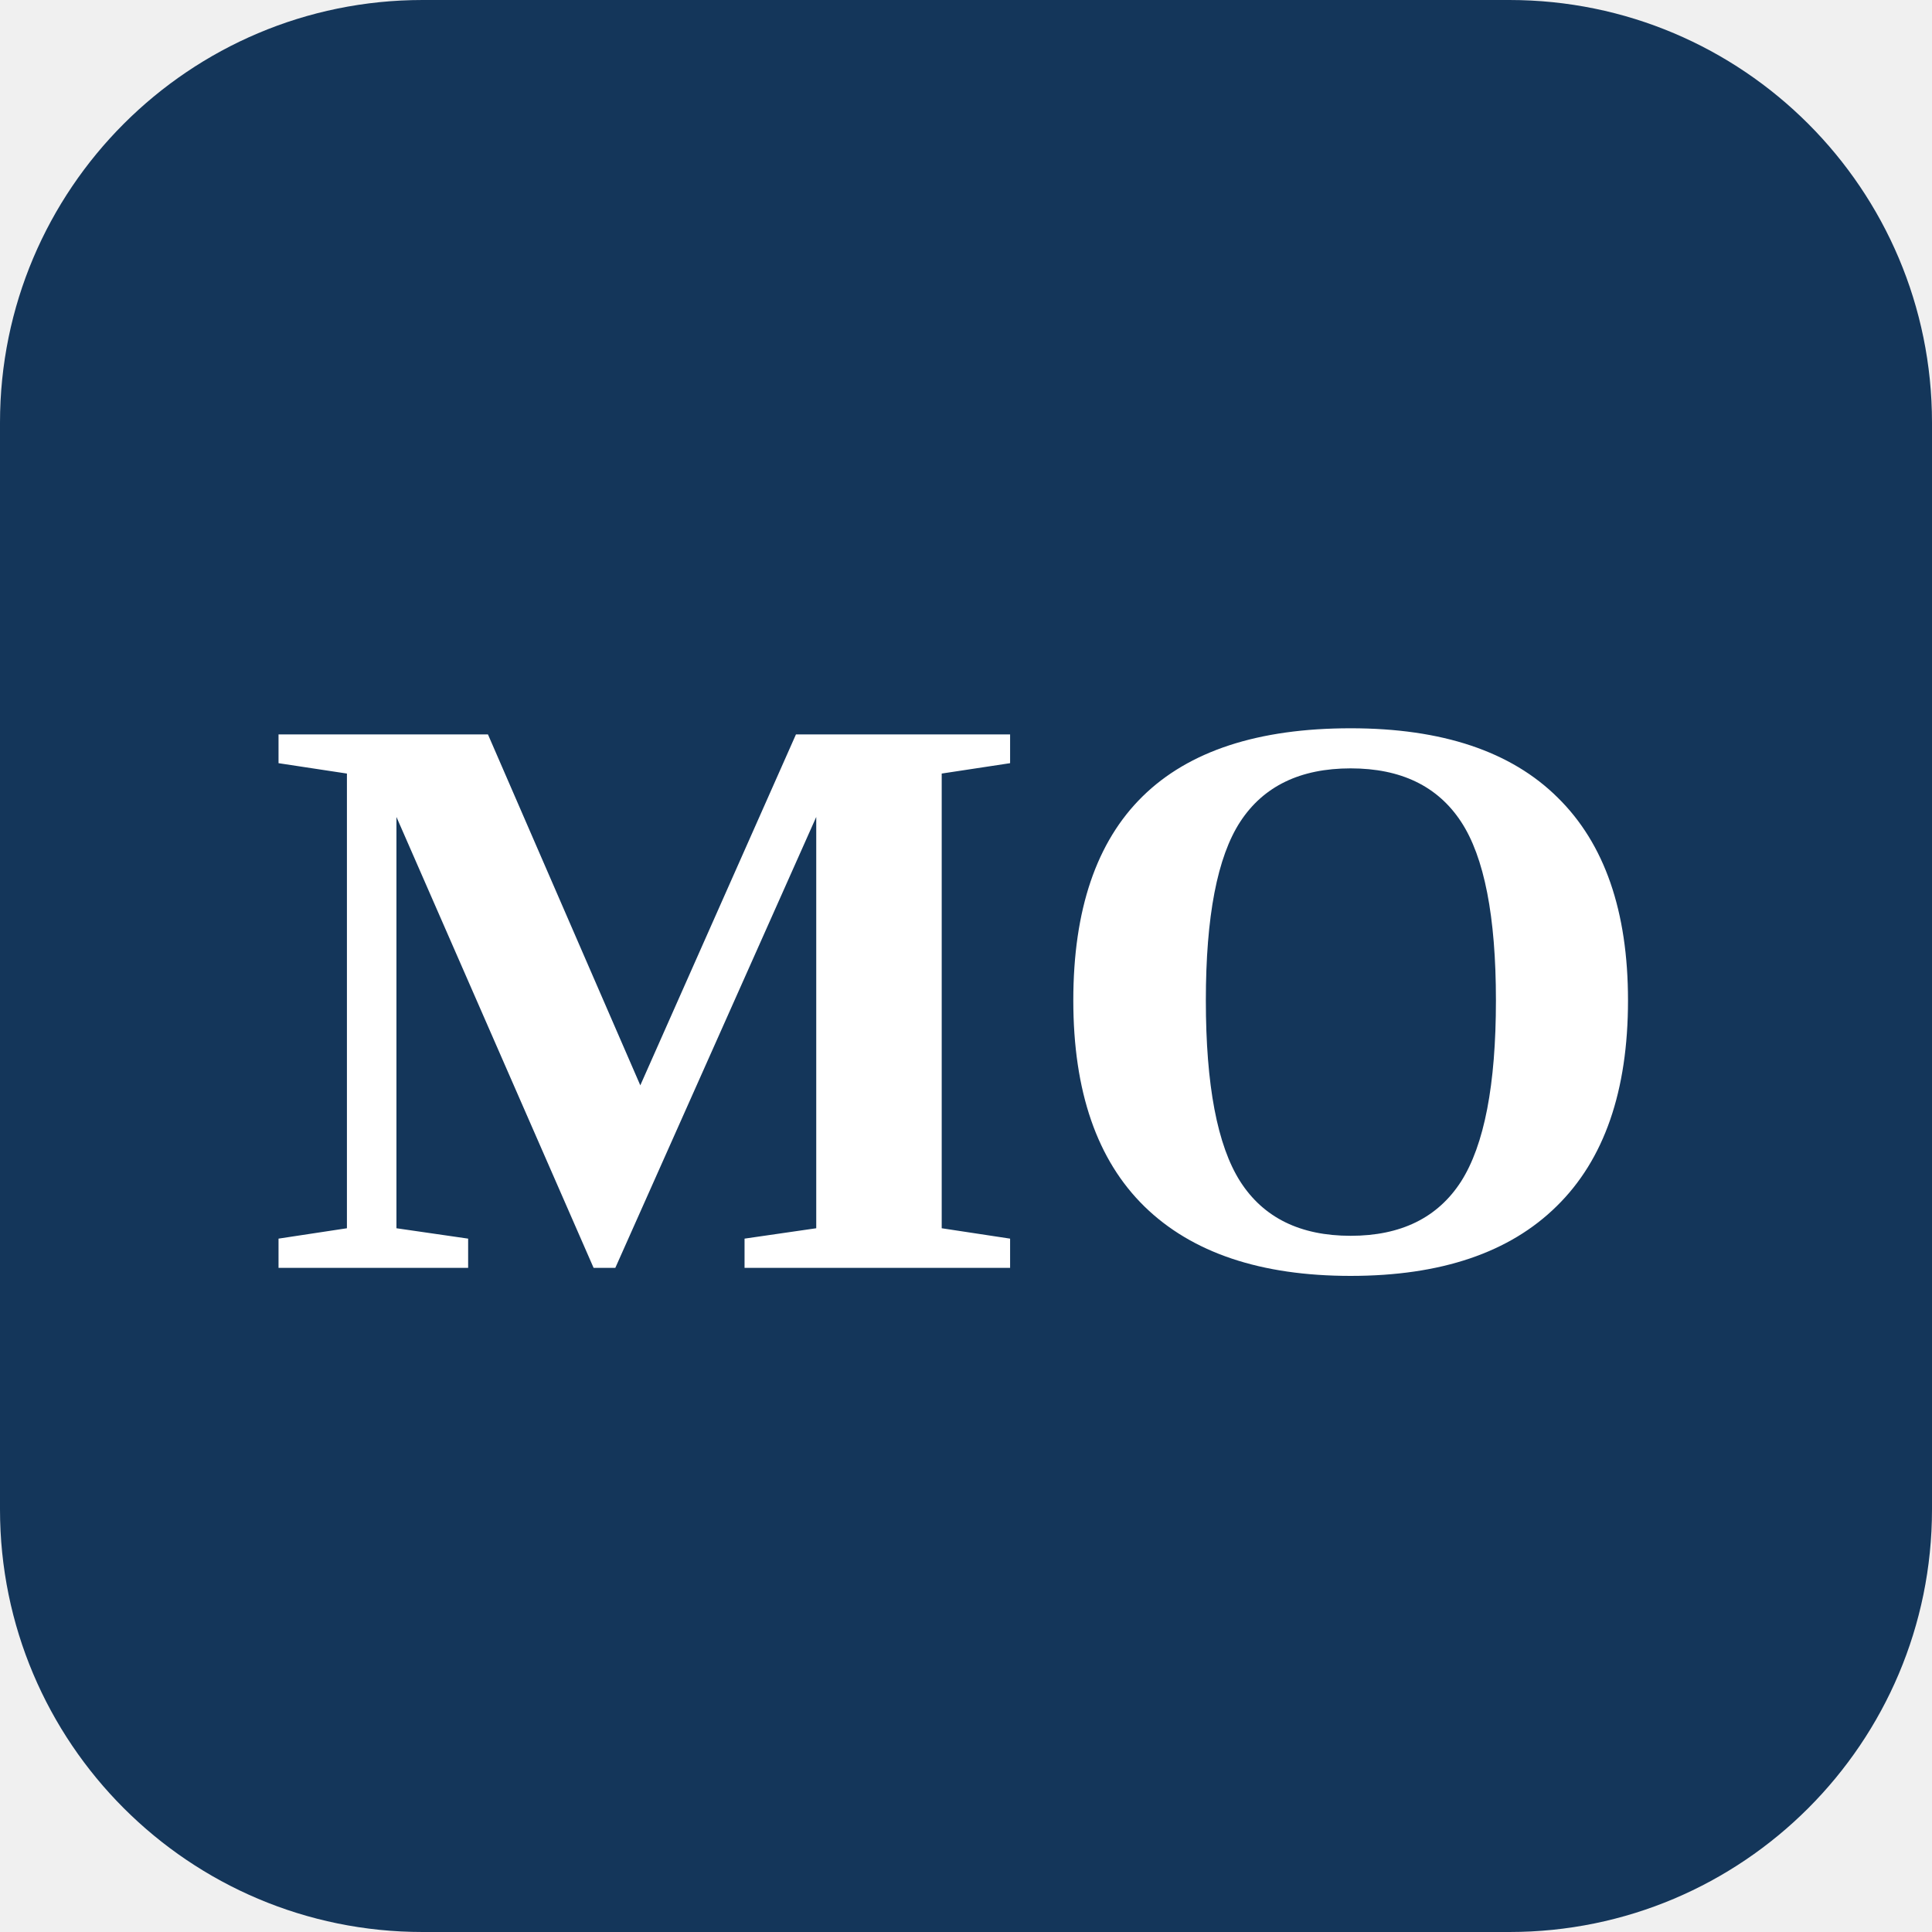
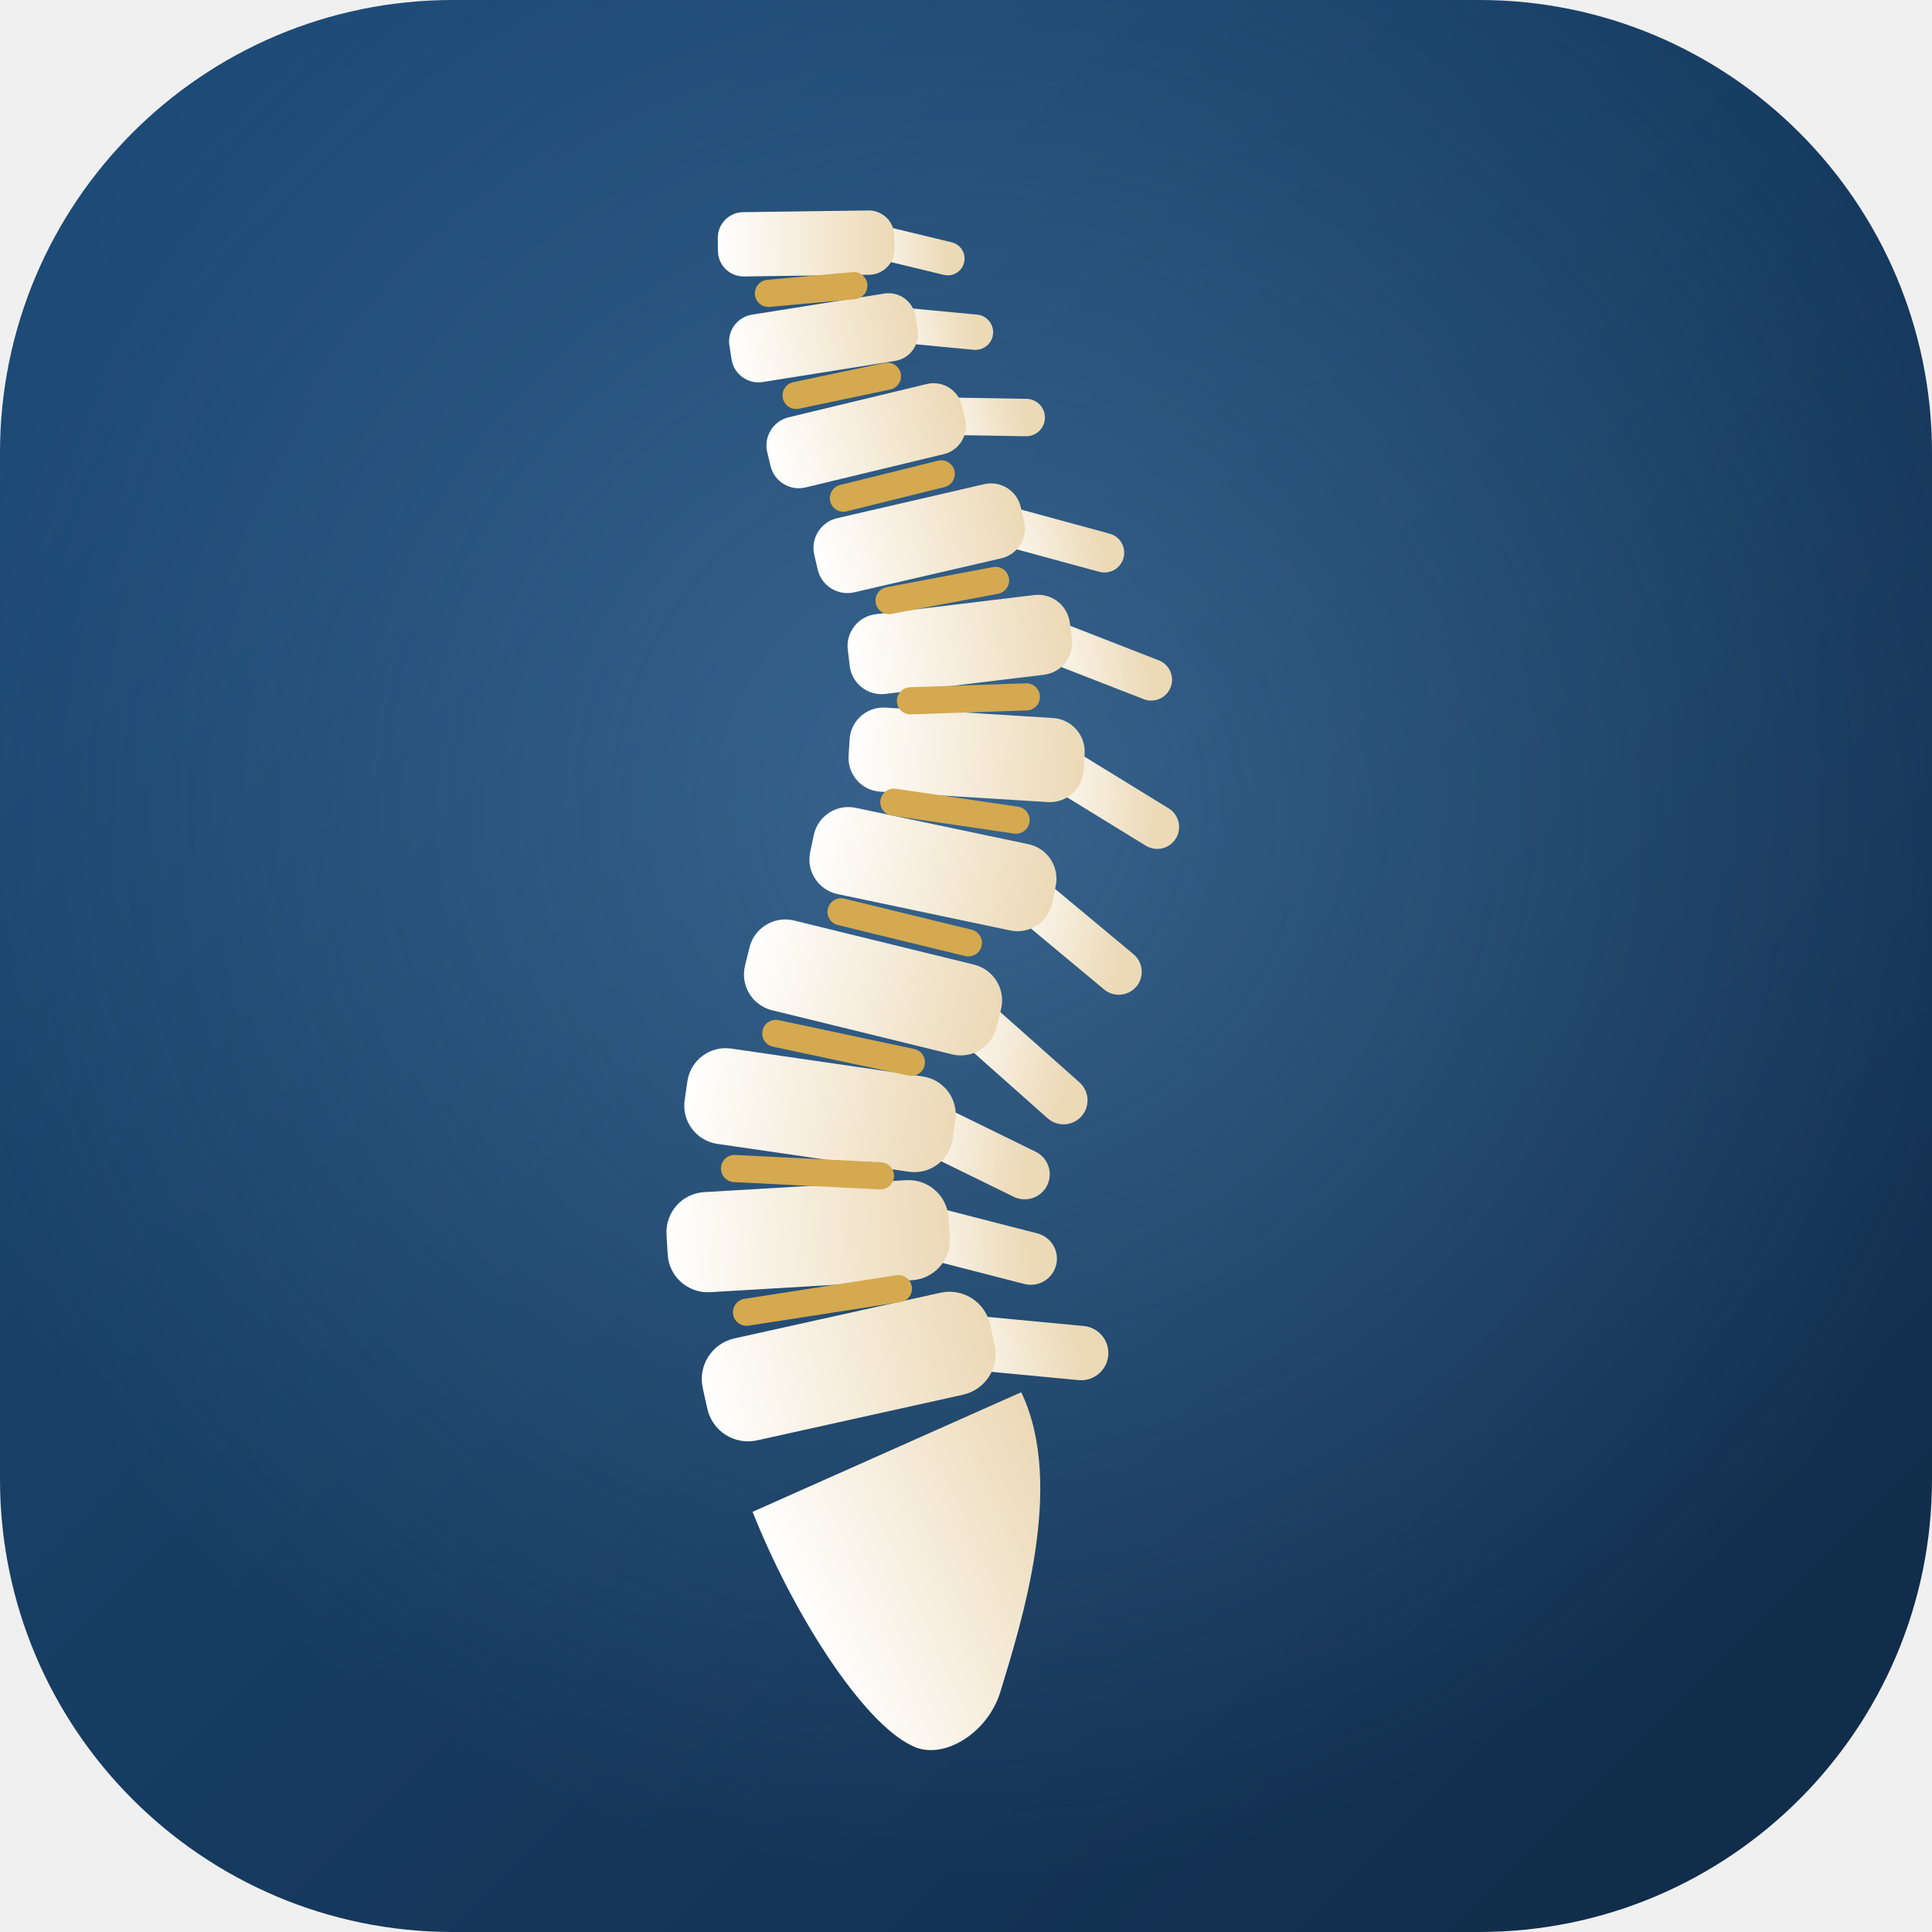
<svg xmlns="http://www.w3.org/2000/svg" viewBox="0 0 64 64">
-   <rect width="64" height="64" rx="14" fill="#14365a" />
-   <text x="32" y="42" text-anchor="middle" font-family="Georgia, 'Times New Roman', serif" font-size="27" font-weight="700" fill="#ffffff">MO</text>
+   <defs>
+     <linearGradient id="bg" x1="0" y1="0" x2="1" y2="1">
+       <stop offset="0" stop-color="#1e4d7a" />
+       <stop offset="1" stop-color="#0f2a47" />
+     </linearGradient>
+     <linearGradient id="bn" x1="0" y1="0" x2="1" y2="0">
+       <stop offset="0" stop-color="#ffffff" />
+       <stop offset="1" stop-color="#ecd9b6" />
+     </linearGradient>
+     <radialGradient id="gl" cx=".5" cy=".42" r=".55">
+       <stop offset="0" stop-color="#5f93c2" stop-opacity=".45" />
+       <stop offset="1" stop-color="#5f93c2" stop-opacity="0" />
+     </radialGradient>
+   </defs>
+   <rect width="64" height="64" rx="15" fill="url(#bg)" />
+   <rect width="64" height="64" rx="15" fill="url(#gl)" />
+   <g stroke="url(#bn)" stroke-linecap="round" fill="none">
+     <path transform="translate(26.7 8.06) rotate(-0.78)" d="M1.64 -0.21L4.69 0.57" stroke-width="1.11" />
+     <path transform="translate(27.28 11.19) rotate(-9.06)" d="M1.75 -0.23L5 0.61" stroke-width="1.17" />
+     <path transform="translate(28.69 14.44) rotate(-13.54)" d="M1.86 -0.24L5.3 0.65" stroke-width="1.24" />
+     <path transform="translate(30.45 17.83) rotate(-13.02)" d="M1.96 -0.25L5.87 1.85" stroke-width="1.31" />
+     <path transform="translate(31.79 21.35) rotate(-6.89)" d="M2.07 -0.27L6.16 1.92" stroke-width="1.38" />
+     <path transform="translate(32.02 25.01) rotate(3.55)" d="M2.18 -0.28L6.45 1.99" stroke-width="1.45" />
+     <path transform="translate(30.9 28.79) rotate(11.89)" d="M2.29 -0.29L6.73 2.06" stroke-width="1.52" />
+     <path transform="translate(28.92 32.71) rotate(13.77)" d="M2.4 -0.31L7.02 2.13" stroke-width="1.59" />
+     <path transform="translate(27.16 36.77) rotate(8.28)" d="M2.51 -0.32L7.02 1.13" stroke-width="1.66" />
+     <path transform="translate(26.77 40.95) rotate(-3.39)" d="M2.62 -0.33L7.32 1.18" stroke-width="1.73" />
+     <path transform="translate(28.11 45.27) rotate(-12.5)" d="M2.73 -0.35L7.62 1.23" stroke-width="1.8" />
+   </g>
+   <g fill="url(#bn)">
+     <rect transform="translate(26.7 8.06) rotate(-0.78)" x="-2.92" y="-1.06" width="5.85" height="2.13" rx="0.85" />
+     <rect transform="translate(27.28 11.19) rotate(-9.06)" x="-3.12" y="-1.13" width="6.24" height="2.26" rx="0.9" />
+     <rect transform="translate(28.69 14.44) rotate(-13.54)" x="-3.31" y="-1.2" width="6.63" height="2.39" rx="0.96" />
+     <rect transform="translate(30.45 17.83) rotate(-13.02)" x="-3.51" y="-1.26" width="7.02" height="2.52" rx="1.01" />
+     <rect transform="translate(31.79 21.35) rotate(-6.89)" x="-3.7" y="-1.33" width="7.41" height="2.66" rx="1.06" />
+     <rect transform="translate(32.02 25.01) rotate(3.55)" x="-3.9" y="-1.4" width="7.8" height="2.79" rx="1.12" />
+     <rect transform="translate(30.9 28.79) rotate(11.89)" x="-4.09" y="-1.46" width="8.19" height="2.92" rx="1.17" />
+     <rect transform="translate(28.92 32.71) rotate(13.77)" x="-4.29" y="-1.53" width="8.58" height="3.06" rx="1.22" />
+     <rect transform="translate(27.16 36.77) rotate(8.28)" x="-4.48" y="-1.59" width="8.97" height="3.19" rx="1.28" />
+     <rect transform="translate(26.77 40.95) rotate(-3.39)" x="-4.68" y="-1.66" width="9.36" height="3.32" rx="1.33" />
+     <rect transform="translate(28.11 45.27) rotate(-12.5)" x="-4.87" y="-1.73" width="9.75" height="3.46" rx="1.38" />
+     <path transform="translate(29.38 48.1) rotate(-24)" d="M-4.87 0 H4.87 C4.97 3.4 1.75 7 0.19 8.8 C-0.78 9.9 -2.53 10.1 -3.22 9.2 C-4.39 7.8 -5.02 3.6 -4.87 0 Z" />
+   </g>
+   <g fill="#d4a94f">
+     <rect transform="translate(26.87 9.59) rotate(-5.18)" x="-1.87" y="-0.45" width="3.74" height="0.9" rx="0.45" />
+     <rect transform="translate(27.89 12.78) rotate(-11.87)" x="-2" y="-0.45" width="3.99" height="0.9" rx="0.45" />
+     <rect transform="translate(29.56 16.1) rotate(-13.94)" x="-2.12" y="-0.45" width="4.24" height="0.9" rx="0.45" />
+     <rect transform="translate(31.22 19.56) rotate(-10.71)" x="-2.25" y="-0.45" width="4.49" height="0.9" rx="0.45" />
+     <rect transform="translate(32.08 23.15) rotate(-1.94)" x="-2.37" y="-0.45" width="4.74" height="0.9" rx="0.45" />
+     <rect transform="translate(31.63 26.87) rotate(8.36)" x="-2.49" y="-0.45" width="4.99" height="0.9" rx="0.45" />
+     <rect transform="translate(29.97 30.72) rotate(13.7)" x="-2.62" y="-0.45" width="5.24" height="0.9" rx="0.45" />
+     <rect transform="translate(27.94 34.71) rotate(12.02)" x="-2.74" y="-0.45" width="5.49" height="0.9" rx="0.45" />
+     <rect transform="translate(26.75 38.83) rotate(2.87)" x="-2.87" y="-0.45" width="5.74" height="0.9" rx="0.45" />
+     <rect transform="translate(27.24 43.08) rotate(-8.83)" x="-2.99" y="-0.45" width="5.99" height="0.9" rx="0.45" />
+   </g>
</svg>
